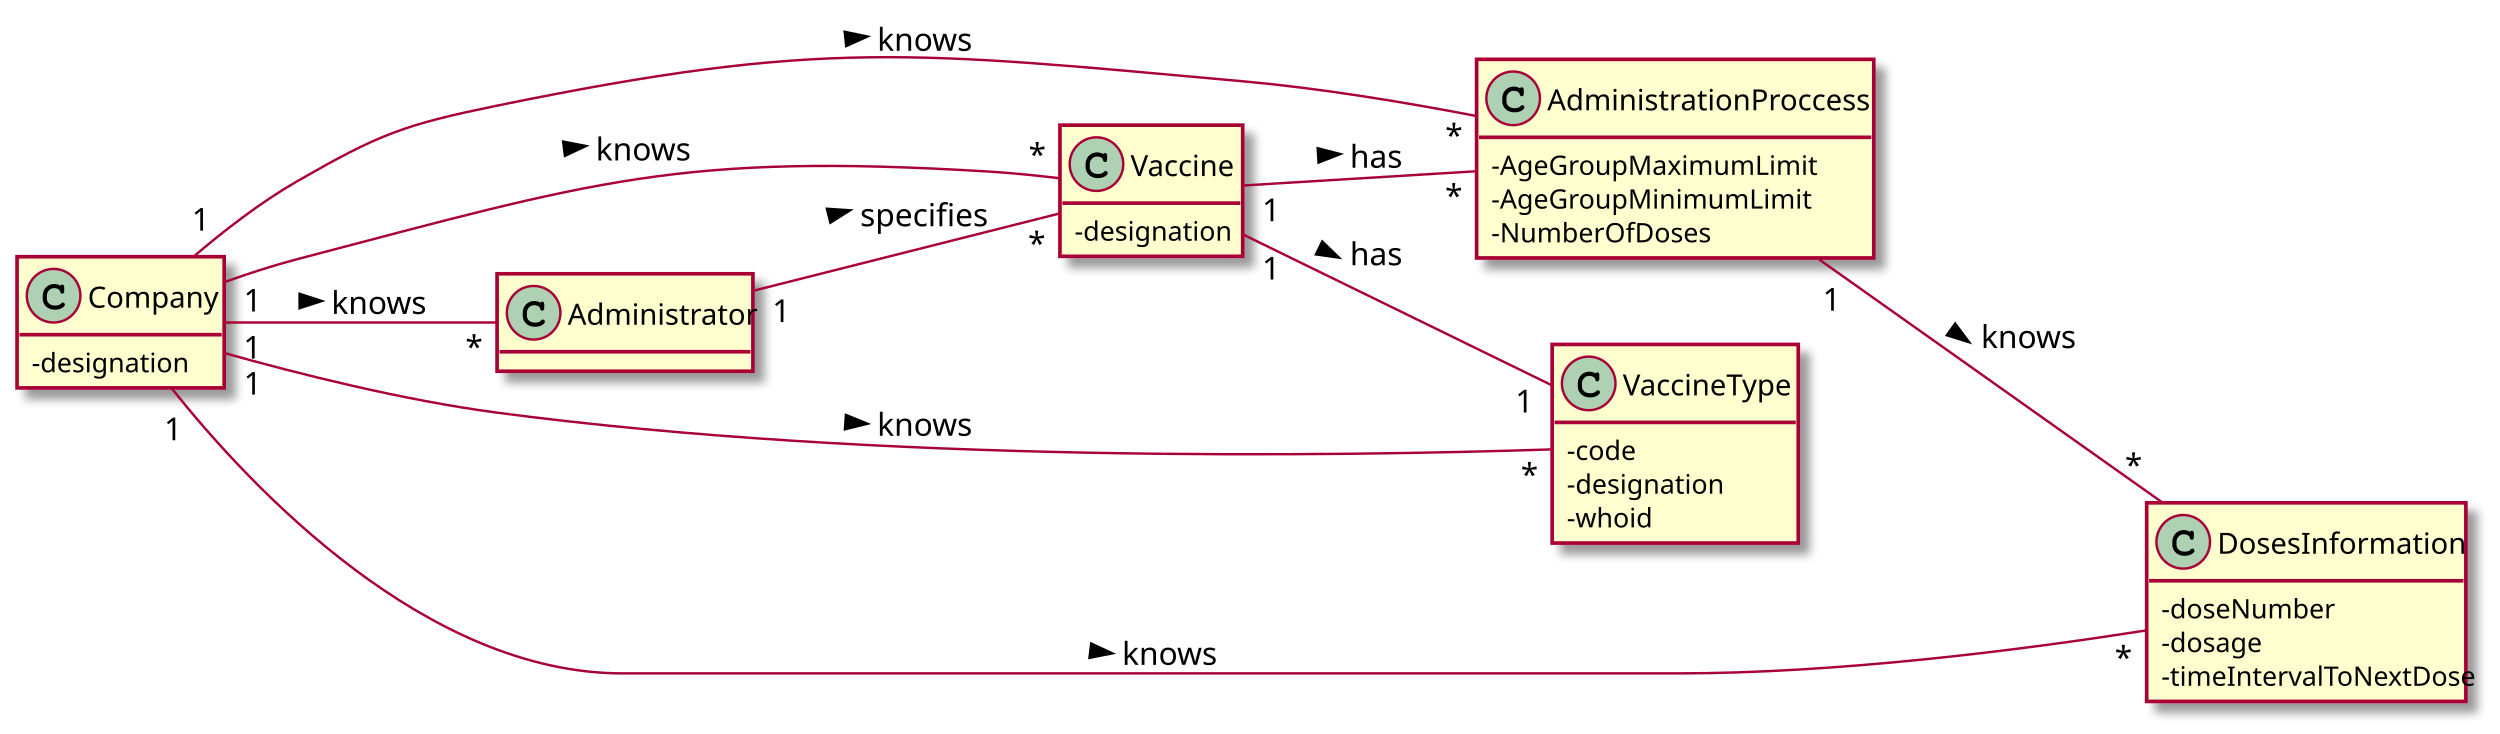
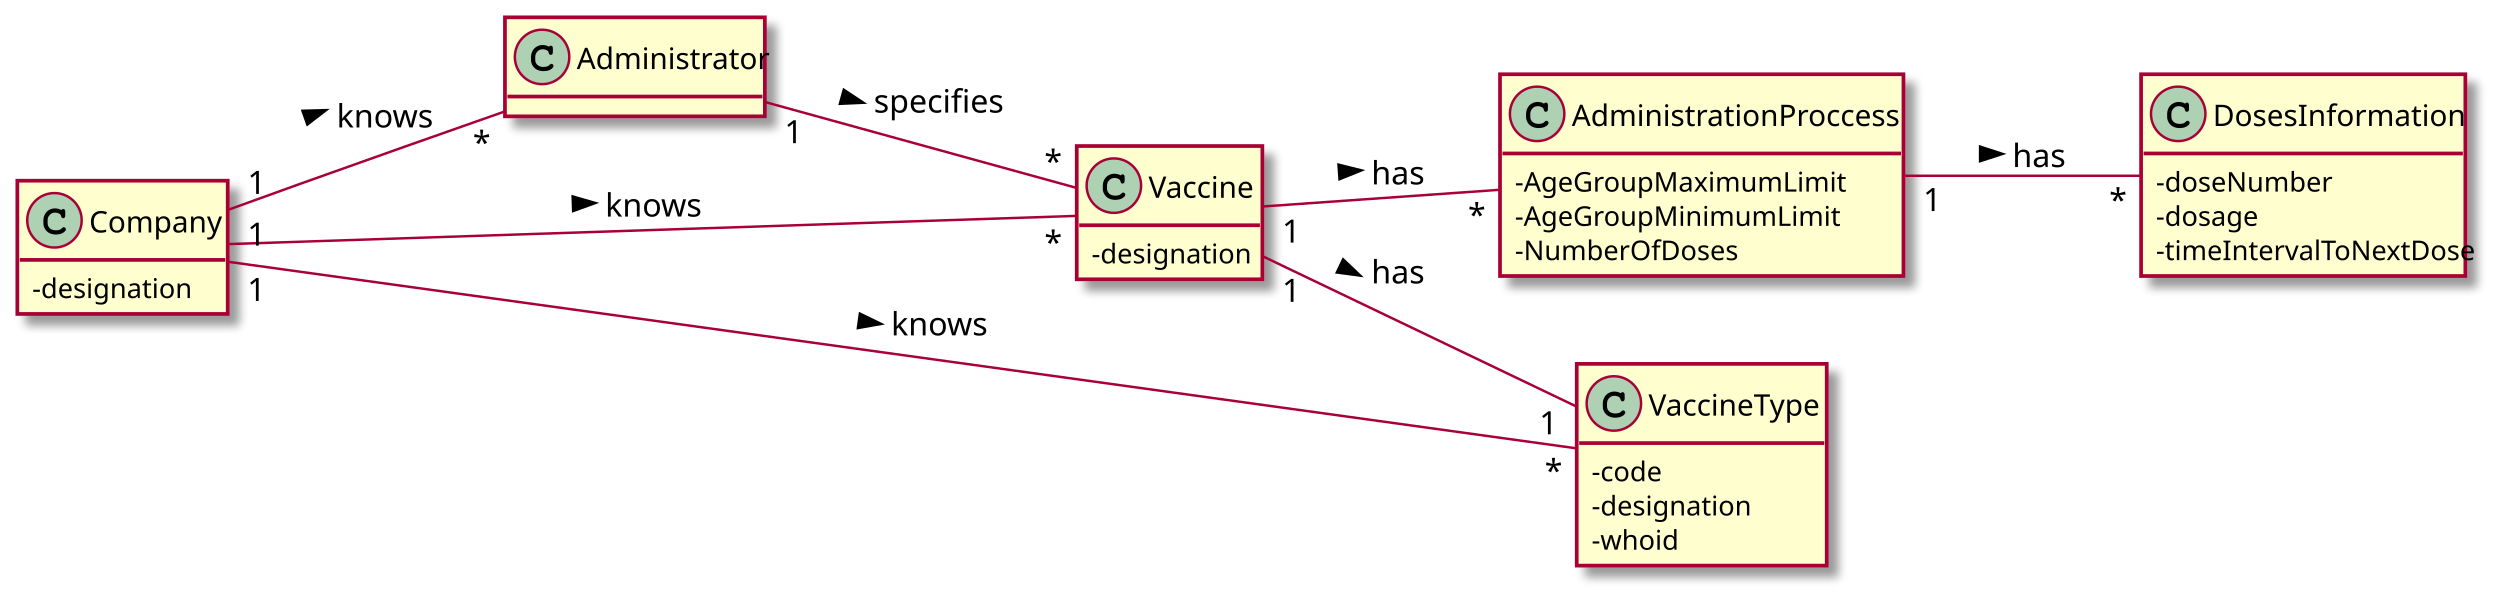
- <svg xmlns="http://www.w3.org/2000/svg" contentScriptType="application/ecmascript" contentStyleType="text/css" height="301px" preserveAspectRatio="none" style="width:1026px;height:301px;background:#FFFFFF;" version="1.1" viewBox="0 0 1026 301" width="1026px" zoomAndPan="magnify">
+ <svg xmlns="http://www.w3.org/2000/svg" contentScriptType="application/ecmascript" contentStyleType="text/css" height="242px" preserveAspectRatio="none" style="width:1010px;height:242px;background:#FFFFFF;" version="1.1" viewBox="0 0 1010 242" width="1010px" zoomAndPan="magnify">
  <defs>
-     <filter height="300%" id="f11l22fqfoqhp" width="300%" x="-1" y="-1">
+     <filter height="300%" id="f1icnvu1ucc0vl" width="300%" x="-1" y="-1">
      <feGaussianBlur result="blurOut" stdDeviation="2.0" />
      <feColorMatrix in="blurOut" result="blurOut2" type="matrix" values="0 0 0 0 0 0 0 0 0 0 0 0 0 0 0 0 0 0 .4 0" />
      <feOffset dx="4.0" dy="4.0" in="blurOut2" result="blurOut3" />
      <feBlend in="SourceGraphic" in2="blurOut3" mode="normal" />
    </filter>
  </defs>
  <g>
-     <rect codeLine="5" fill="#FEFECE" filter="url(#f11l22fqfoqhp)" height="53.836" id="Company" style="stroke:#A80036;stroke-width:1.5;" width="85" x="7" y="105.356" />
-     <ellipse cx="22" cy="121.356" fill="#ADD1B2" rx="11" ry="11" style="stroke:#A80036;stroke-width:1.0;" />
-     <path d="M24.766,117.231 Q24.922,117.013 25.109,116.903 Q25.297,116.794 25.516,116.794 Q25.891,116.794 26.125,117.06 Q26.359,117.31 26.359,117.919 L26.359,119.372 Q26.359,119.981 26.125,120.247 Q25.891,120.513 25.516,120.513 Q25.172,120.513 24.969,120.31 Q24.766,120.122 24.656,119.606 Q24.609,119.247 24.422,119.06 Q24.094,118.685 23.484,118.466 Q22.875,118.247 22.25,118.247 Q21.484,118.247 20.844,118.575 Q20.219,118.903 19.719,119.653 Q19.234,120.403 19.234,121.435 L19.234,122.528 Q19.234,123.763 20.125,124.591 Q21.016,125.403 22.609,125.403 Q23.547,125.403 24.203,125.153 Q24.594,124.997 25.016,124.56 Q25.281,124.294 25.422,124.216 Q25.578,124.138 25.781,124.138 Q26.109,124.138 26.359,124.403 Q26.625,124.653 26.625,124.997 Q26.625,125.341 26.281,125.747 Q25.781,126.325 24.984,126.653 Q23.906,127.106 22.609,127.106 Q21.094,127.106 19.891,126.481 Q18.906,125.981 18.219,124.919 Q17.531,123.841 17.531,122.56 L17.531,121.403 Q17.531,120.075 18.141,118.935 Q18.766,117.778 19.859,117.169 Q20.953,116.544 22.188,116.544 Q22.922,116.544 23.562,116.716 Q24.219,116.872 24.766,117.231 Z " fill="#000000" />
-     <text fill="#000000" font-family="sans-serif" font-size="12" lengthAdjust="spacing" textLength="53" x="36" y="126.267">Company</text>
-     <line style="stroke:#A80036;stroke-width:1.5;" x1="8" x2="91" y1="137.356" y2="137.356" />
-     <text fill="#000000" font-family="sans-serif" font-size="11" lengthAdjust="spacing" textLength="59" x="13" y="152.775">-designation</text>
-     <rect codeLine="9" fill="#FEFECE" filter="url(#f11l22fqfoqhp)" height="53.836" id="Vaccine" style="stroke:#A80036;stroke-width:1.5;" width="75" x="435" y="51.356" />
-     <ellipse cx="450" cy="67.356" fill="#ADD1B2" rx="11" ry="11" style="stroke:#A80036;stroke-width:1.0;" />
-     <path d="M452.766,63.231 Q452.922,63.013 453.109,62.903 Q453.297,62.794 453.516,62.794 Q453.891,62.794 454.125,63.06 Q454.359,63.31 454.359,63.919 L454.359,65.372 Q454.359,65.981 454.125,66.247 Q453.891,66.513 453.516,66.513 Q453.172,66.513 452.969,66.31 Q452.766,66.122 452.656,65.606 Q452.609,65.247 452.422,65.06 Q452.094,64.685 451.484,64.466 Q450.875,64.247 450.25,64.247 Q449.484,64.247 448.844,64.575 Q448.219,64.903 447.719,65.653 Q447.234,66.403 447.234,67.435 L447.234,68.528 Q447.234,69.763 448.125,70.591 Q449.016,71.403 450.609,71.403 Q451.547,71.403 452.203,71.153 Q452.594,70.997 453.016,70.56 Q453.281,70.294 453.422,70.216 Q453.578,70.138 453.781,70.138 Q454.109,70.138 454.359,70.403 Q454.625,70.653 454.625,70.997 Q454.625,71.341 454.281,71.747 Q453.781,72.325 452.984,72.653 Q451.906,73.106 450.609,73.106 Q449.094,73.106 447.891,72.481 Q446.906,71.981 446.219,70.919 Q445.531,69.841 445.531,68.56 L445.531,67.403 Q445.531,66.075 446.141,64.935 Q446.766,63.778 447.859,63.169 Q448.953,62.544 450.188,62.544 Q450.922,62.544 451.562,62.716 Q452.219,62.872 452.766,63.231 Z " fill="#000000" />
-     <text fill="#000000" font-family="sans-serif" font-size="12" lengthAdjust="spacing" textLength="43" x="464" y="72.267">Vaccine</text>
-     <line style="stroke:#A80036;stroke-width:1.5;" x1="436" x2="509" y1="83.356" y2="83.356" />
-     <text fill="#000000" font-family="sans-serif" font-size="11" lengthAdjust="spacing" textLength="59" x="441" y="98.775">-designation</text>
-     <rect codeLine="13" fill="#FEFECE" filter="url(#f11l22fqfoqhp)" height="81.508" id="VaccineType" style="stroke:#A80036;stroke-width:1.5;" width="101" x="637" y="141.356" />
-     <ellipse cx="652" cy="157.356" fill="#ADD1B2" rx="11" ry="11" style="stroke:#A80036;stroke-width:1.0;" />
-     <path d="M654.766,153.231 Q654.922,153.013 655.109,152.903 Q655.297,152.794 655.516,152.794 Q655.891,152.794 656.125,153.06 Q656.359,153.31 656.359,153.919 L656.359,155.372 Q656.359,155.981 656.125,156.247 Q655.891,156.513 655.516,156.513 Q655.172,156.513 654.969,156.31 Q654.766,156.122 654.656,155.606 Q654.609,155.247 654.422,155.06 Q654.094,154.685 653.484,154.466 Q652.875,154.247 652.25,154.247 Q651.484,154.247 650.844,154.575 Q650.219,154.903 649.719,155.653 Q649.234,156.403 649.234,157.435 L649.234,158.528 Q649.234,159.763 650.125,160.591 Q651.016,161.403 652.609,161.403 Q653.547,161.403 654.203,161.153 Q654.594,160.997 655.016,160.56 Q655.281,160.294 655.422,160.216 Q655.578,160.138 655.781,160.138 Q656.109,160.138 656.359,160.403 Q656.625,160.653 656.625,160.997 Q656.625,161.341 656.281,161.747 Q655.781,162.325 654.984,162.653 Q653.906,163.106 652.609,163.106 Q651.094,163.106 649.891,162.481 Q648.906,161.981 648.219,160.919 Q647.531,159.841 647.531,158.56 L647.531,157.403 Q647.531,156.075 648.141,154.935 Q648.766,153.778 649.859,153.169 Q650.953,152.544 652.188,152.544 Q652.922,152.544 653.562,152.716 Q654.219,152.872 654.766,153.231 Z " fill="#000000" />
-     <text fill="#000000" font-family="sans-serif" font-size="12" lengthAdjust="spacing" textLength="69" x="666" y="162.267">VaccineType</text>
-     <line style="stroke:#A80036;stroke-width:1.5;" x1="638" x2="737" y1="173.356" y2="173.356" />
-     <text fill="#000000" font-family="sans-serif" font-size="11" lengthAdjust="spacing" textLength="28" x="643" y="188.775">-code</text>
-     <text fill="#000000" font-family="sans-serif" font-size="11" lengthAdjust="spacing" textLength="59" x="643" y="202.611">-designation</text>
-     <text fill="#000000" font-family="sans-serif" font-size="11" lengthAdjust="spacing" textLength="34" x="643" y="216.447">-whoid</text>
-     <rect codeLine="19" fill="#FEFECE" filter="url(#f11l22fqfoqhp)" height="81.508" id="AdministrationProccess" style="stroke:#A80036;stroke-width:1.5;" width="163" x="606" y="24.356" />
-     <ellipse cx="621" cy="40.356" fill="#ADD1B2" rx="11" ry="11" style="stroke:#A80036;stroke-width:1.0;" />
-     <path d="M623.766,36.231 Q623.922,36.013 624.109,35.903 Q624.297,35.794 624.516,35.794 Q624.891,35.794 625.125,36.06 Q625.359,36.31 625.359,36.919 L625.359,38.372 Q625.359,38.981 625.125,39.247 Q624.891,39.513 624.516,39.513 Q624.172,39.513 623.969,39.31 Q623.766,39.122 623.656,38.606 Q623.609,38.247 623.422,38.06 Q623.094,37.685 622.484,37.466 Q621.875,37.247 621.25,37.247 Q620.484,37.247 619.844,37.575 Q619.219,37.903 618.719,38.653 Q618.234,39.403 618.234,40.435 L618.234,41.528 Q618.234,42.763 619.125,43.591 Q620.016,44.403 621.609,44.403 Q622.547,44.403 623.203,44.153 Q623.594,43.997 624.016,43.56 Q624.281,43.294 624.422,43.216 Q624.578,43.138 624.781,43.138 Q625.109,43.138 625.359,43.403 Q625.625,43.653 625.625,43.997 Q625.625,44.341 625.281,44.747 Q624.781,45.325 623.984,45.653 Q622.906,46.106 621.609,46.106 Q620.094,46.106 618.891,45.481 Q617.906,44.981 617.219,43.919 Q616.531,42.841 616.531,41.56 L616.531,40.403 Q616.531,39.075 617.141,37.935 Q617.766,36.778 618.859,36.169 Q619.953,35.544 621.188,35.544 Q621.922,35.544 622.562,35.716 Q623.219,35.872 623.766,36.231 Z " fill="#000000" />
-     <text fill="#000000" font-family="sans-serif" font-size="12" lengthAdjust="spacing" textLength="131" x="635" y="45.267">AdministrationProccess</text>
-     <line style="stroke:#A80036;stroke-width:1.5;" x1="607" x2="768" y1="56.356" y2="56.356" />
-     <text fill="#000000" font-family="sans-serif" font-size="11" lengthAdjust="spacing" textLength="119" x="612" y="71.775">-AgeGroupMaximumLimit</text>
-     <text fill="#000000" font-family="sans-serif" font-size="11" lengthAdjust="spacing" textLength="115" x="612" y="85.611">-AgeGroupMinimumLimit</text>
-     <text fill="#000000" font-family="sans-serif" font-size="11" lengthAdjust="spacing" textLength="84" x="612" y="99.447">-NumberOfDoses</text>
-     <rect codeLine="25" fill="#FEFECE" filter="url(#f11l22fqfoqhp)" height="81.508" id="DosesInformation" style="stroke:#A80036;stroke-width:1.5;" width="131" x="881" y="206.356" />
-     <ellipse cx="896" cy="222.356" fill="#ADD1B2" rx="11" ry="11" style="stroke:#A80036;stroke-width:1.0;" />
-     <path d="M898.766,218.231 Q898.922,218.013 899.109,217.903 Q899.297,217.794 899.516,217.794 Q899.891,217.794 900.125,218.06 Q900.359,218.31 900.359,218.919 L900.359,220.372 Q900.359,220.981 900.125,221.247 Q899.891,221.513 899.516,221.513 Q899.172,221.513 898.969,221.31 Q898.766,221.122 898.656,220.606 Q898.609,220.247 898.422,220.06 Q898.094,219.685 897.484,219.466 Q896.875,219.247 896.25,219.247 Q895.484,219.247 894.844,219.575 Q894.219,219.903 893.719,220.653 Q893.234,221.403 893.234,222.435 L893.234,223.528 Q893.234,224.763 894.125,225.591 Q895.016,226.403 896.609,226.403 Q897.547,226.403 898.203,226.153 Q898.594,225.997 899.016,225.56 Q899.281,225.294 899.422,225.216 Q899.578,225.138 899.781,225.138 Q900.109,225.138 900.359,225.403 Q900.625,225.653 900.625,225.997 Q900.625,226.341 900.281,226.747 Q899.781,227.325 898.984,227.653 Q897.906,228.106 896.609,228.106 Q895.094,228.106 893.891,227.481 Q892.906,226.981 892.219,225.919 Q891.531,224.841 891.531,223.56 L891.531,222.403 Q891.531,221.075 892.141,219.935 Q892.766,218.778 893.859,218.169 Q894.953,217.544 896.188,217.544 Q896.922,217.544 897.562,217.716 Q898.219,217.872 898.766,218.231 Z " fill="#000000" />
-     <text fill="#000000" font-family="sans-serif" font-size="12" lengthAdjust="spacing" textLength="99" x="910" y="227.267">DosesInformation</text>
-     <line style="stroke:#A80036;stroke-width:1.5;" x1="882" x2="1011" y1="238.356" y2="238.356" />
-     <text fill="#000000" font-family="sans-serif" font-size="11" lengthAdjust="spacing" textLength="65" x="887" y="253.775">-doseNumber</text>
-     <text fill="#000000" font-family="sans-serif" font-size="11" lengthAdjust="spacing" textLength="40" x="887" y="267.611">-dosage</text>
-     <text fill="#000000" font-family="sans-serif" font-size="11" lengthAdjust="spacing" textLength="117" x="887" y="281.447">-timeIntervalToNextDose</text>
-     <rect codeLine="31" fill="#FEFECE" filter="url(#f11l22fqfoqhp)" height="40" id="Administrator" style="stroke:#A80036;stroke-width:1.5;" width="105" x="204" y="112.356" />
-     <ellipse cx="219" cy="128.356" fill="#ADD1B2" rx="11" ry="11" style="stroke:#A80036;stroke-width:1.0;" />
-     <path d="M221.766,124.231 Q221.922,124.013 222.109,123.903 Q222.297,123.794 222.516,123.794 Q222.891,123.794 223.125,124.06 Q223.359,124.31 223.359,124.919 L223.359,126.372 Q223.359,126.981 223.125,127.247 Q222.891,127.513 222.516,127.513 Q222.172,127.513 221.969,127.31 Q221.766,127.122 221.656,126.606 Q221.609,126.247 221.422,126.06 Q221.094,125.685 220.484,125.466 Q219.875,125.247 219.25,125.247 Q218.484,125.247 217.844,125.575 Q217.219,125.903 216.719,126.653 Q216.234,127.403 216.234,128.435 L216.234,129.528 Q216.234,130.763 217.125,131.591 Q218.016,132.403 219.609,132.403 Q220.547,132.403 221.203,132.153 Q221.594,131.997 222.016,131.56 Q222.281,131.294 222.422,131.216 Q222.578,131.138 222.781,131.138 Q223.109,131.138 223.359,131.403 Q223.625,131.653 223.625,131.997 Q223.625,132.341 223.281,132.747 Q222.781,133.325 221.984,133.653 Q220.906,134.106 219.609,134.106 Q218.094,134.106 216.891,133.481 Q215.906,132.981 215.219,131.919 Q214.531,130.841 214.531,129.56 L214.531,128.403 Q214.531,127.075 215.141,125.935 Q215.766,124.778 216.859,124.169 Q217.953,123.544 219.188,123.544 Q219.922,123.544 220.562,123.716 Q221.219,123.872 221.766,124.231 Z " fill="#000000" />
-     <text fill="#000000" font-family="sans-serif" font-size="12" lengthAdjust="spacing" textLength="73" x="233" y="133.267">Administrator</text>
-     <line style="stroke:#A80036;stroke-width:1.5;" x1="205" x2="308" y1="144.356" y2="144.356" />
-     <path codeLine="33" d="M92.06,115.786 C101.77,112.316 112.16,108.936 122,106.356 C244.64,74.176 278.44,62.766 405,70.356 C414.75,70.936 425.26,72.006 434.99,73.166 " fill="none" id="Company-Vaccine" style="stroke:#A80036;stroke-width:1.0;" />
-     <polygon fill="#000000" points="240.462,59.916,231.123,58.115,231.848,63.948,240.462,59.916" style="stroke:#000000;stroke-width:1.0;" />
-     <text fill="#000000" font-family="sans-serif" font-size="13" lengthAdjust="spacing" textLength="37" x="244.5" y="65.852">knows</text>
-     <text fill="#000000" font-family="sans-serif" font-size="13" lengthAdjust="spacing" textLength="7" x="99.977" y="127.853">1</text>
-     <text fill="#000000" font-family="sans-serif" font-size="13" lengthAdjust="spacing" textLength="5" x="422.113" y="68.115">*</text>
-     <path codeLine="34" d="M92.08,144.886 C122.71,153.496 165.55,164.256 204,169.356 C361.01,190.156 549.17,187.336 636.91,184.426 " fill="none" id="Company-VaccineType" style="stroke:#A80036;stroke-width:1.0;" />
-     <polygon fill="#000000" points="355.987,173.894,347.178,170.308,346.753,176.171,355.987,173.894" style="stroke:#000000;stroke-width:1.0;" />
-     <text fill="#000000" font-family="sans-serif" font-size="13" lengthAdjust="spacing" textLength="37" x="360" y="178.852">knows</text>
-     <text fill="#000000" font-family="sans-serif" font-size="13" lengthAdjust="spacing" textLength="7" x="100" y="161.954">1</text>
-     <text fill="#000000" font-family="sans-serif" font-size="13" lengthAdjust="spacing" textLength="5" x="624.112" y="199.463">*</text>
-     <path codeLine="35" d="M79.55,105.236 C91.97,94.626 107.03,82.956 122,74.356 C155.78,54.946 165.83,51.186 204,43.356 C337.3,16.006 374.47,21.166 510,33.356 C541.48,36.186 575.75,41.806 605.64,47.556 " fill="none" id="Company-AdministrationProccess" style="stroke:#A80036;stroke-width:1.0;" />
-     <polygon fill="#000000" points="355.97,14.987,346.659,13.052,347.299,18.895,355.97,14.987" style="stroke:#000000;stroke-width:1.0;" />
-     <text fill="#000000" font-family="sans-serif" font-size="13" lengthAdjust="spacing" textLength="37" x="360" y="20.852">knows</text>
-     <text fill="#000000" font-family="sans-serif" font-size="13" lengthAdjust="spacing" textLength="7" x="78.69" y="94.67">1</text>
-     <text fill="#000000" font-family="sans-serif" font-size="13" lengthAdjust="spacing" textLength="5" x="593.127" y="60.216">*</text>
-     <path codeLine="36" d="M70.49,159.446 C103.81,201.156 175.04,276.356 255.5,276.356 C255.5,276.356 255.5,276.356 688.5,276.356 C754.28,276.356 828.94,266.856 880.77,258.736 " fill="none" id="Company-DosesInformation" style="stroke:#A80036;stroke-width:1.0;" />
-     <polygon fill="#000000" points="456.463,268.14,447.842,264.123,447.127,269.957,456.463,268.14" style="stroke:#000000;stroke-width:1.0;" />
-     <text fill="#000000" font-family="sans-serif" font-size="13" lengthAdjust="spacing" textLength="37" x="460.5" y="272.852">knows</text>
-     <text fill="#000000" font-family="sans-serif" font-size="13" lengthAdjust="spacing" textLength="7" x="67.316" y="180.674">1</text>
-     <text fill="#000000" font-family="sans-serif" font-size="13" lengthAdjust="spacing" textLength="5" x="867.881" y="274.521">*</text>
-     <path codeLine="37" d="M92.48,132.356 C124.69,132.356 169.33,132.356 203.75,132.356 " fill="none" id="Company-Administrator" style="stroke:#A80036;stroke-width:1.0;" />
-     <polygon fill="#000000" points="132,123.532,122.955,120.593,122.955,126.471,132,123.532" style="stroke:#000000;stroke-width:1.0;" />
-     <text fill="#000000" font-family="sans-serif" font-size="13" lengthAdjust="spacing" textLength="37" x="136" y="128.852">knows</text>
-     <text fill="#000000" font-family="sans-serif" font-size="13" lengthAdjust="spacing" textLength="7" x="99.888" y="147.168">1</text>
-     <text fill="#000000" font-family="sans-serif" font-size="13" lengthAdjust="spacing" textLength="5" x="190.981" y="147.001">*</text>
-     <path codeLine="38" d="M309.03,119.356 C347.87,109.556 400.17,96.356 434.82,87.606 " fill="none" id="Administrator-Vaccine" style="stroke:#A80036;stroke-width:1.0;" />
-     <polygon fill="#000000" points="348.848,86.309,339.359,85.673,340.797,91.372,348.848,86.309" style="stroke:#000000;stroke-width:1.0;" />
-     <text fill="#000000" font-family="sans-serif" font-size="13" lengthAdjust="spacing" textLength="51" x="353" y="92.852">specifies</text>
-     <text fill="#000000" font-family="sans-serif" font-size="13" lengthAdjust="spacing" textLength="7" x="316.909" y="132.173">1</text>
-     <text fill="#000000" font-family="sans-serif" font-size="13" lengthAdjust="spacing" textLength="5" x="421.91" y="104.548">*</text>
-     <path codeLine="39" d="M510.12,76.126 C536.4,74.516 572.86,72.296 605.81,70.276 " fill="none" id="Vaccine-AdministrationProccess" style="stroke:#A80036;stroke-width:1.0;" />
-     <polygon fill="#000000" points="549.991,63.227,540.783,60.846,541.142,66.713,549.991,63.227" style="stroke:#000000;stroke-width:1.0;" />
-     <text fill="#000000" font-family="sans-serif" font-size="13" lengthAdjust="spacing" textLength="21" x="554" y="68.852">has</text>
-     <text fill="#000000" font-family="sans-serif" font-size="13" lengthAdjust="spacing" textLength="7" x="517.958" y="90.771">1</text>
-     <text fill="#000000" font-family="sans-serif" font-size="13" lengthAdjust="spacing" textLength="5" x="593.049" y="85.001">*</text>
-     <path codeLine="40" d="M510.12,96.236 C545.09,113.306 598.05,139.166 636.82,158.096 " fill="none" id="Vaccine-VaccineType" style="stroke:#A80036;stroke-width:1.0;" />
-     <polygon fill="#000000" points="549.493,105.726,542.654,99.117,540.076,104.398,549.493,105.726" style="stroke:#000000;stroke-width:1.0;" />
-     <text fill="#000000" font-family="sans-serif" font-size="13" lengthAdjust="spacing" textLength="21" x="554" y="108.852">has</text>
-     <text fill="#000000" font-family="sans-serif" font-size="13" lengthAdjust="spacing" textLength="7" x="517.958" y="114.714">1</text>
-     <text fill="#000000" font-family="sans-serif" font-size="13" lengthAdjust="spacing" textLength="7" x="621.862" y="169.265">1</text>
-     <path codeLine="41" d="M746.5,106.426 C788.54,136.206 845.17,176.306 887.27,206.116 " fill="none" id="AdministrationProccess-DosesInformation" style="stroke:#A80036;stroke-width:1.0;" />
-     <polygon fill="#000000" points="808.08,140.422,802.397,132.796,799,137.593,808.08,140.422" style="stroke:#000000;stroke-width:1.0;" />
-     <text fill="#000000" font-family="sans-serif" font-size="13" lengthAdjust="spacing" textLength="37" x="813" y="142.852">knows</text>
-     <text fill="#000000" font-family="sans-serif" font-size="13" lengthAdjust="spacing" textLength="7" x="747.998" y="127.5">1</text>
-     <text fill="#000000" font-family="sans-serif" font-size="13" lengthAdjust="spacing" textLength="5" x="872.046" y="195.526">*</text>
+     <rect codeLine="5" fill="#FEFECE" filter="url(#f1icnvu1ucc0vl)" height="53.836" id="Company" style="stroke:#A80036;stroke-width:1.5;" width="85" x="7" y="73" />
+     <ellipse cx="22" cy="89" fill="#ADD1B2" rx="11" ry="11" style="stroke:#A80036;stroke-width:1.0;" />
+     <path d="M24.766,84.875 Q24.922,84.656 25.109,84.547 Q25.297,84.438 25.516,84.438 Q25.891,84.438 26.125,84.703 Q26.359,84.953 26.359,85.562 L26.359,87.016 Q26.359,87.625 26.125,87.891 Q25.891,88.156 25.516,88.156 Q25.172,88.156 24.969,87.953 Q24.766,87.766 24.656,87.25 Q24.609,86.891 24.422,86.703 Q24.094,86.328 23.484,86.109 Q22.875,85.891 22.25,85.891 Q21.484,85.891 20.844,86.219 Q20.219,86.547 19.719,87.297 Q19.234,88.047 19.234,89.078 L19.234,90.172 Q19.234,91.406 20.125,92.234 Q21.016,93.047 22.609,93.047 Q23.547,93.047 24.203,92.797 Q24.594,92.641 25.016,92.203 Q25.281,91.938 25.422,91.859 Q25.578,91.781 25.781,91.781 Q26.109,91.781 26.359,92.047 Q26.625,92.297 26.625,92.641 Q26.625,92.984 26.281,93.391 Q25.781,93.969 24.984,94.297 Q23.906,94.75 22.609,94.75 Q21.094,94.75 19.891,94.125 Q18.906,93.625 18.219,92.562 Q17.531,91.484 17.531,90.203 L17.531,89.047 Q17.531,87.719 18.141,86.578 Q18.766,85.422 19.859,84.812 Q20.953,84.188 22.188,84.188 Q22.922,84.188 23.562,84.359 Q24.219,84.516 24.766,84.875 Z " fill="#000000" />
+     <text fill="#000000" font-family="sans-serif" font-size="12" lengthAdjust="spacing" textLength="53" x="36" y="93.91">Company</text>
+     <line style="stroke:#A80036;stroke-width:1.5;" x1="8" x2="91" y1="105" y2="105" />
+     <text fill="#000000" font-family="sans-serif" font-size="11" lengthAdjust="spacing" textLength="59" x="13" y="120.419">-designation</text>
+     <rect codeLine="9" fill="#FEFECE" filter="url(#f1icnvu1ucc0vl)" height="53.836" id="Vaccine" style="stroke:#A80036;stroke-width:1.5;" width="75" x="435" y="59" />
+     <ellipse cx="450" cy="75" fill="#ADD1B2" rx="11" ry="11" style="stroke:#A80036;stroke-width:1.0;" />
+     <path d="M452.766,70.875 Q452.922,70.656 453.109,70.547 Q453.297,70.438 453.516,70.438 Q453.891,70.438 454.125,70.703 Q454.359,70.953 454.359,71.562 L454.359,73.016 Q454.359,73.625 454.125,73.891 Q453.891,74.156 453.516,74.156 Q453.172,74.156 452.969,73.953 Q452.766,73.766 452.656,73.25 Q452.609,72.891 452.422,72.703 Q452.094,72.328 451.484,72.109 Q450.875,71.891 450.25,71.891 Q449.484,71.891 448.844,72.219 Q448.219,72.547 447.719,73.297 Q447.234,74.047 447.234,75.078 L447.234,76.172 Q447.234,77.406 448.125,78.234 Q449.016,79.047 450.609,79.047 Q451.547,79.047 452.203,78.797 Q452.594,78.641 453.016,78.203 Q453.281,77.938 453.422,77.859 Q453.578,77.781 453.781,77.781 Q454.109,77.781 454.359,78.047 Q454.625,78.297 454.625,78.641 Q454.625,78.984 454.281,79.391 Q453.781,79.969 452.984,80.297 Q451.906,80.75 450.609,80.75 Q449.094,80.75 447.891,80.125 Q446.906,79.625 446.219,78.562 Q445.531,77.484 445.531,76.203 L445.531,75.047 Q445.531,73.719 446.141,72.578 Q446.766,71.422 447.859,70.812 Q448.953,70.188 450.188,70.188 Q450.922,70.188 451.562,70.359 Q452.219,70.516 452.766,70.875 Z " fill="#000000" />
+     <text fill="#000000" font-family="sans-serif" font-size="12" lengthAdjust="spacing" textLength="43" x="464" y="79.91">Vaccine</text>
+     <line style="stroke:#A80036;stroke-width:1.5;" x1="436" x2="509" y1="91" y2="91" />
+     <text fill="#000000" font-family="sans-serif" font-size="11" lengthAdjust="spacing" textLength="59" x="441" y="106.419">-designation</text>
+     <rect codeLine="13" fill="#FEFECE" filter="url(#f1icnvu1ucc0vl)" height="81.508" id="VaccineType" style="stroke:#A80036;stroke-width:1.5;" width="101" x="637" y="147" />
+     <ellipse cx="652" cy="163" fill="#ADD1B2" rx="11" ry="11" style="stroke:#A80036;stroke-width:1.0;" />
+     <path d="M654.766,158.875 Q654.922,158.656 655.109,158.547 Q655.297,158.438 655.516,158.438 Q655.891,158.438 656.125,158.703 Q656.359,158.953 656.359,159.562 L656.359,161.016 Q656.359,161.625 656.125,161.891 Q655.891,162.156 655.516,162.156 Q655.172,162.156 654.969,161.953 Q654.766,161.766 654.656,161.25 Q654.609,160.891 654.422,160.703 Q654.094,160.328 653.484,160.109 Q652.875,159.891 652.25,159.891 Q651.484,159.891 650.844,160.219 Q650.219,160.547 649.719,161.297 Q649.234,162.047 649.234,163.078 L649.234,164.172 Q649.234,165.406 650.125,166.234 Q651.016,167.047 652.609,167.047 Q653.547,167.047 654.203,166.797 Q654.594,166.641 655.016,166.203 Q655.281,165.938 655.422,165.859 Q655.578,165.781 655.781,165.781 Q656.109,165.781 656.359,166.047 Q656.625,166.297 656.625,166.641 Q656.625,166.984 656.281,167.391 Q655.781,167.969 654.984,168.297 Q653.906,168.75 652.609,168.75 Q651.094,168.75 649.891,168.125 Q648.906,167.625 648.219,166.562 Q647.531,165.484 647.531,164.203 L647.531,163.047 Q647.531,161.719 648.141,160.578 Q648.766,159.422 649.859,158.812 Q650.953,158.188 652.188,158.188 Q652.922,158.188 653.562,158.359 Q654.219,158.516 654.766,158.875 Z " fill="#000000" />
+     <text fill="#000000" font-family="sans-serif" font-size="12" lengthAdjust="spacing" textLength="69" x="666" y="167.91">VaccineType</text>
+     <line style="stroke:#A80036;stroke-width:1.5;" x1="638" x2="737" y1="179" y2="179" />
+     <text fill="#000000" font-family="sans-serif" font-size="11" lengthAdjust="spacing" textLength="28" x="643" y="194.419">-code</text>
+     <text fill="#000000" font-family="sans-serif" font-size="11" lengthAdjust="spacing" textLength="59" x="643" y="208.255">-designation</text>
+     <text fill="#000000" font-family="sans-serif" font-size="11" lengthAdjust="spacing" textLength="34" x="643" y="222.091">-whoid</text>
+     <rect codeLine="19" fill="#FEFECE" filter="url(#f1icnvu1ucc0vl)" height="81.508" id="AdministrationProccess" style="stroke:#A80036;stroke-width:1.5;" width="163" x="606" y="30" />
+     <ellipse cx="621" cy="46" fill="#ADD1B2" rx="11" ry="11" style="stroke:#A80036;stroke-width:1.0;" />
+     <path d="M623.766,41.875 Q623.922,41.656 624.109,41.547 Q624.297,41.438 624.516,41.438 Q624.891,41.438 625.125,41.703 Q625.359,41.953 625.359,42.562 L625.359,44.016 Q625.359,44.625 625.125,44.891 Q624.891,45.156 624.516,45.156 Q624.172,45.156 623.969,44.953 Q623.766,44.766 623.656,44.25 Q623.609,43.891 623.422,43.703 Q623.094,43.328 622.484,43.109 Q621.875,42.891 621.25,42.891 Q620.484,42.891 619.844,43.219 Q619.219,43.547 618.719,44.297 Q618.234,45.047 618.234,46.078 L618.234,47.172 Q618.234,48.406 619.125,49.234 Q620.016,50.047 621.609,50.047 Q622.547,50.047 623.203,49.797 Q623.594,49.641 624.016,49.203 Q624.281,48.938 624.422,48.859 Q624.578,48.781 624.781,48.781 Q625.109,48.781 625.359,49.047 Q625.625,49.297 625.625,49.641 Q625.625,49.984 625.281,50.391 Q624.781,50.969 623.984,51.297 Q622.906,51.75 621.609,51.75 Q620.094,51.75 618.891,51.125 Q617.906,50.625 617.219,49.562 Q616.531,48.484 616.531,47.203 L616.531,46.047 Q616.531,44.719 617.141,43.578 Q617.766,42.422 618.859,41.812 Q619.953,41.188 621.188,41.188 Q621.922,41.188 622.562,41.359 Q623.219,41.516 623.766,41.875 Z " fill="#000000" />
+     <text fill="#000000" font-family="sans-serif" font-size="12" lengthAdjust="spacing" textLength="131" x="635" y="50.91">AdministrationProccess</text>
+     <line style="stroke:#A80036;stroke-width:1.5;" x1="607" x2="768" y1="62" y2="62" />
+     <text fill="#000000" font-family="sans-serif" font-size="11" lengthAdjust="spacing" textLength="119" x="612" y="77.419">-AgeGroupMaximumLimit</text>
+     <text fill="#000000" font-family="sans-serif" font-size="11" lengthAdjust="spacing" textLength="115" x="612" y="91.255">-AgeGroupMinimumLimit</text>
+     <text fill="#000000" font-family="sans-serif" font-size="11" lengthAdjust="spacing" textLength="84" x="612" y="105.091">-NumberOfDoses</text>
+     <rect codeLine="25" fill="#FEFECE" filter="url(#f1icnvu1ucc0vl)" height="81.508" id="DosesInformation" style="stroke:#A80036;stroke-width:1.5;" width="131" x="865" y="30" />
+     <ellipse cx="880" cy="46" fill="#ADD1B2" rx="11" ry="11" style="stroke:#A80036;stroke-width:1.0;" />
+     <path d="M882.766,41.875 Q882.922,41.656 883.109,41.547 Q883.297,41.438 883.516,41.438 Q883.891,41.438 884.125,41.703 Q884.359,41.953 884.359,42.562 L884.359,44.016 Q884.359,44.625 884.125,44.891 Q883.891,45.156 883.516,45.156 Q883.172,45.156 882.969,44.953 Q882.766,44.766 882.656,44.25 Q882.609,43.891 882.422,43.703 Q882.094,43.328 881.484,43.109 Q880.875,42.891 880.25,42.891 Q879.484,42.891 878.844,43.219 Q878.219,43.547 877.719,44.297 Q877.234,45.047 877.234,46.078 L877.234,47.172 Q877.234,48.406 878.125,49.234 Q879.016,50.047 880.609,50.047 Q881.547,50.047 882.203,49.797 Q882.594,49.641 883.016,49.203 Q883.281,48.938 883.422,48.859 Q883.578,48.781 883.781,48.781 Q884.109,48.781 884.359,49.047 Q884.625,49.297 884.625,49.641 Q884.625,49.984 884.281,50.391 Q883.781,50.969 882.984,51.297 Q881.906,51.75 880.609,51.75 Q879.094,51.75 877.891,51.125 Q876.906,50.625 876.219,49.562 Q875.531,48.484 875.531,47.203 L875.531,46.047 Q875.531,44.719 876.141,43.578 Q876.766,42.422 877.859,41.812 Q878.953,41.188 880.188,41.188 Q880.922,41.188 881.562,41.359 Q882.219,41.516 882.766,41.875 Z " fill="#000000" />
+     <text fill="#000000" font-family="sans-serif" font-size="12" lengthAdjust="spacing" textLength="99" x="894" y="50.91">DosesInformation</text>
+     <line style="stroke:#A80036;stroke-width:1.5;" x1="866" x2="995" y1="62" y2="62" />
+     <text fill="#000000" font-family="sans-serif" font-size="11" lengthAdjust="spacing" textLength="65" x="871" y="77.419">-doseNumber</text>
+     <text fill="#000000" font-family="sans-serif" font-size="11" lengthAdjust="spacing" textLength="40" x="871" y="91.255">-dosage</text>
+     <text fill="#000000" font-family="sans-serif" font-size="11" lengthAdjust="spacing" textLength="117" x="871" y="105.091">-timeIntervalToNextDose</text>
+     <rect codeLine="31" fill="#FEFECE" filter="url(#f1icnvu1ucc0vl)" height="40" id="Administrator" style="stroke:#A80036;stroke-width:1.5;" width="105" x="204" y="7" />
+     <ellipse cx="219" cy="23" fill="#ADD1B2" rx="11" ry="11" style="stroke:#A80036;stroke-width:1.0;" />
+     <path d="M221.766,18.875 Q221.922,18.656 222.109,18.547 Q222.297,18.438 222.516,18.438 Q222.891,18.438 223.125,18.703 Q223.359,18.953 223.359,19.562 L223.359,21.016 Q223.359,21.625 223.125,21.891 Q222.891,22.156 222.516,22.156 Q222.172,22.156 221.969,21.953 Q221.766,21.766 221.656,21.25 Q221.609,20.891 221.422,20.703 Q221.094,20.328 220.484,20.109 Q219.875,19.891 219.25,19.891 Q218.484,19.891 217.844,20.219 Q217.219,20.547 216.719,21.297 Q216.234,22.047 216.234,23.078 L216.234,24.172 Q216.234,25.406 217.125,26.234 Q218.016,27.047 219.609,27.047 Q220.547,27.047 221.203,26.797 Q221.594,26.641 222.016,26.203 Q222.281,25.938 222.422,25.859 Q222.578,25.781 222.781,25.781 Q223.109,25.781 223.359,26.047 Q223.625,26.297 223.625,26.641 Q223.625,26.984 223.281,27.391 Q222.781,27.969 221.984,28.297 Q220.906,28.75 219.609,28.75 Q218.094,28.75 216.891,28.125 Q215.906,27.625 215.219,26.562 Q214.531,25.484 214.531,24.203 L214.531,23.047 Q214.531,21.719 215.141,20.578 Q215.766,19.422 216.859,18.812 Q217.953,18.188 219.188,18.188 Q219.922,18.188 220.562,18.359 Q221.219,18.516 221.766,18.875 Z " fill="#000000" />
+     <text fill="#000000" font-family="sans-serif" font-size="12" lengthAdjust="spacing" textLength="73" x="233" y="27.91">Administrator</text>
+     <line style="stroke:#A80036;stroke-width:1.5;" x1="205" x2="308" y1="39" y2="39" />
+     <path codeLine="33" d="M92.02,98.62 C174.27,95.88 356.71,89.82 434.84,87.22 " fill="none" id="Company-Vaccine" style="stroke:#A80036;stroke-width:1.0;" />
+     <polygon fill="#000000" points="240.497,82.01,231.359,79.373,231.555,85.248,240.497,82.01" style="stroke:#000000;stroke-width:1.0;" />
+     <text fill="#000000" font-family="sans-serif" font-size="13" lengthAdjust="spacing" textLength="37" x="244.5" y="87.495">knows</text>
+     <text fill="#000000" font-family="sans-serif" font-size="13" lengthAdjust="spacing" textLength="7" x="99.93" y="99.235">1</text>
+     <text fill="#000000" font-family="sans-serif" font-size="13" lengthAdjust="spacing" textLength="5" x="421.933" y="102.581">*</text>
+     <path codeLine="34" d="M92.23,105.77 C204.98,121.37 515.4,164.33 636.86,181.13 " fill="none" id="Company-VaccineType" style="stroke:#A80036;stroke-width:1.0;" />
+     <polygon fill="#000000" points="355.953,130.861,347.396,126.71,346.59,132.532,355.953,130.861" style="stroke:#000000;stroke-width:1.0;" />
+     <text fill="#000000" font-family="sans-serif" font-size="13" lengthAdjust="spacing" textLength="37" x="360" y="135.495">knows</text>
+     <text fill="#000000" font-family="sans-serif" font-size="13" lengthAdjust="spacing" textLength="7" x="99.887" y="121.588">1</text>
+     <text fill="#000000" font-family="sans-serif" font-size="13" lengthAdjust="spacing" textLength="5" x="624.055" y="194.853">*</text>
+     <path codeLine="35" d="M92.06,84.8 C101.87,81.24 112.3,77.47 122,74 C148.95,64.36 179.02,53.76 203.79,45.07 " fill="none" id="Company-Administrator" style="stroke:#A80036;stroke-width:1.0;" />
+     <polygon fill="#000000" points="131.711,44.501,122.204,44.762,124.173,50.3,131.711,44.501" style="stroke:#000000;stroke-width:1.0;" />
+     <text fill="#000000" font-family="sans-serif" font-size="13" lengthAdjust="spacing" textLength="37" x="136" y="51.495">knows</text>
+     <text fill="#000000" font-family="sans-serif" font-size="13" lengthAdjust="spacing" textLength="7" x="99.977" y="78.352">1</text>
+     <text fill="#000000" font-family="sans-serif" font-size="13" lengthAdjust="spacing" textLength="5" x="191.026" y="62.256">*</text>
+     <path codeLine="36" d="M309.03,41.21 C347.87,51.91 400.17,66.34 434.82,75.89 " fill="none" id="Administrator-Vaccine" style="stroke:#A80036;stroke-width:1.0;" />
+     <polygon fill="#000000" points="348.82,41.505,340.882,36.267,339.319,41.934,348.82,41.505" style="stroke:#000000;stroke-width:1.0;" />
+     <text fill="#000000" font-family="sans-serif" font-size="13" lengthAdjust="spacing" textLength="51" x="353" y="45.495">specifies</text>
+     <text fill="#000000" font-family="sans-serif" font-size="13" lengthAdjust="spacing" textLength="7" x="316.909" y="57.853">1</text>
+     <text fill="#000000" font-family="sans-serif" font-size="13" lengthAdjust="spacing" textLength="5" x="421.91" y="69.871">*</text>
+     <path codeLine="37" d="M510.12,83.42 C536.4,81.57 572.86,79 605.81,76.68 " fill="none" id="Vaccine-AdministrationProccess" style="stroke:#A80036;stroke-width:1.0;" />
+     <polygon fill="#000000" points="549.988,68.825,540.758,66.528,541.171,72.392,549.988,68.825" style="stroke:#000000;stroke-width:1.0;" />
+     <text fill="#000000" font-family="sans-serif" font-size="13" lengthAdjust="spacing" textLength="21" x="554" y="74.495">has</text>
+     <text fill="#000000" font-family="sans-serif" font-size="13" lengthAdjust="spacing" textLength="7" x="517.958" y="97.998">1</text>
+     <text fill="#000000" font-family="sans-serif" font-size="13" lengthAdjust="spacing" textLength="5" x="593.049" y="91.475">*</text>
+     <path codeLine="38" d="M510.12,103.53 C545.09,120.28 598.05,145.65 636.82,164.21 " fill="none" id="Vaccine-VaccineType" style="stroke:#A80036;stroke-width:1.0;" />
+     <polygon fill="#000000" points="549.51,111.335,542.621,104.778,540.082,110.079,549.51,111.335" style="stroke:#000000;stroke-width:1.0;" />
+     <text fill="#000000" font-family="sans-serif" font-size="13" lengthAdjust="spacing" textLength="21" x="554" y="114.495">has</text>
+     <text fill="#000000" font-family="sans-serif" font-size="13" lengthAdjust="spacing" textLength="7" x="517.958" y="121.941">1</text>
+     <text fill="#000000" font-family="sans-serif" font-size="13" lengthAdjust="spacing" textLength="7" x="621.862" y="175.448">1</text>
+     <path codeLine="39" d="M769.08,71 C800.28,71 835.51,71 864.98,71 " fill="none" id="AdministrationProccess-DosesInformation" style="stroke:#A80036;stroke-width:1.0;" />
+     <polygon fill="#000000" points="809,62.176,799.955,59.237,799.955,65.115,809,62.176" style="stroke:#000000;stroke-width:1.0;" />
+     <text fill="#000000" font-family="sans-serif" font-size="13" lengthAdjust="spacing" textLength="21" x="813" y="67.495">has</text>
+     <text fill="#000000" font-family="sans-serif" font-size="13" lengthAdjust="spacing" textLength="7" x="776.923" y="85.272">1</text>
+     <text fill="#000000" font-family="sans-serif" font-size="13" lengthAdjust="spacing" textLength="5" x="852.115" y="85.469">*</text>
  </g>
</svg>
